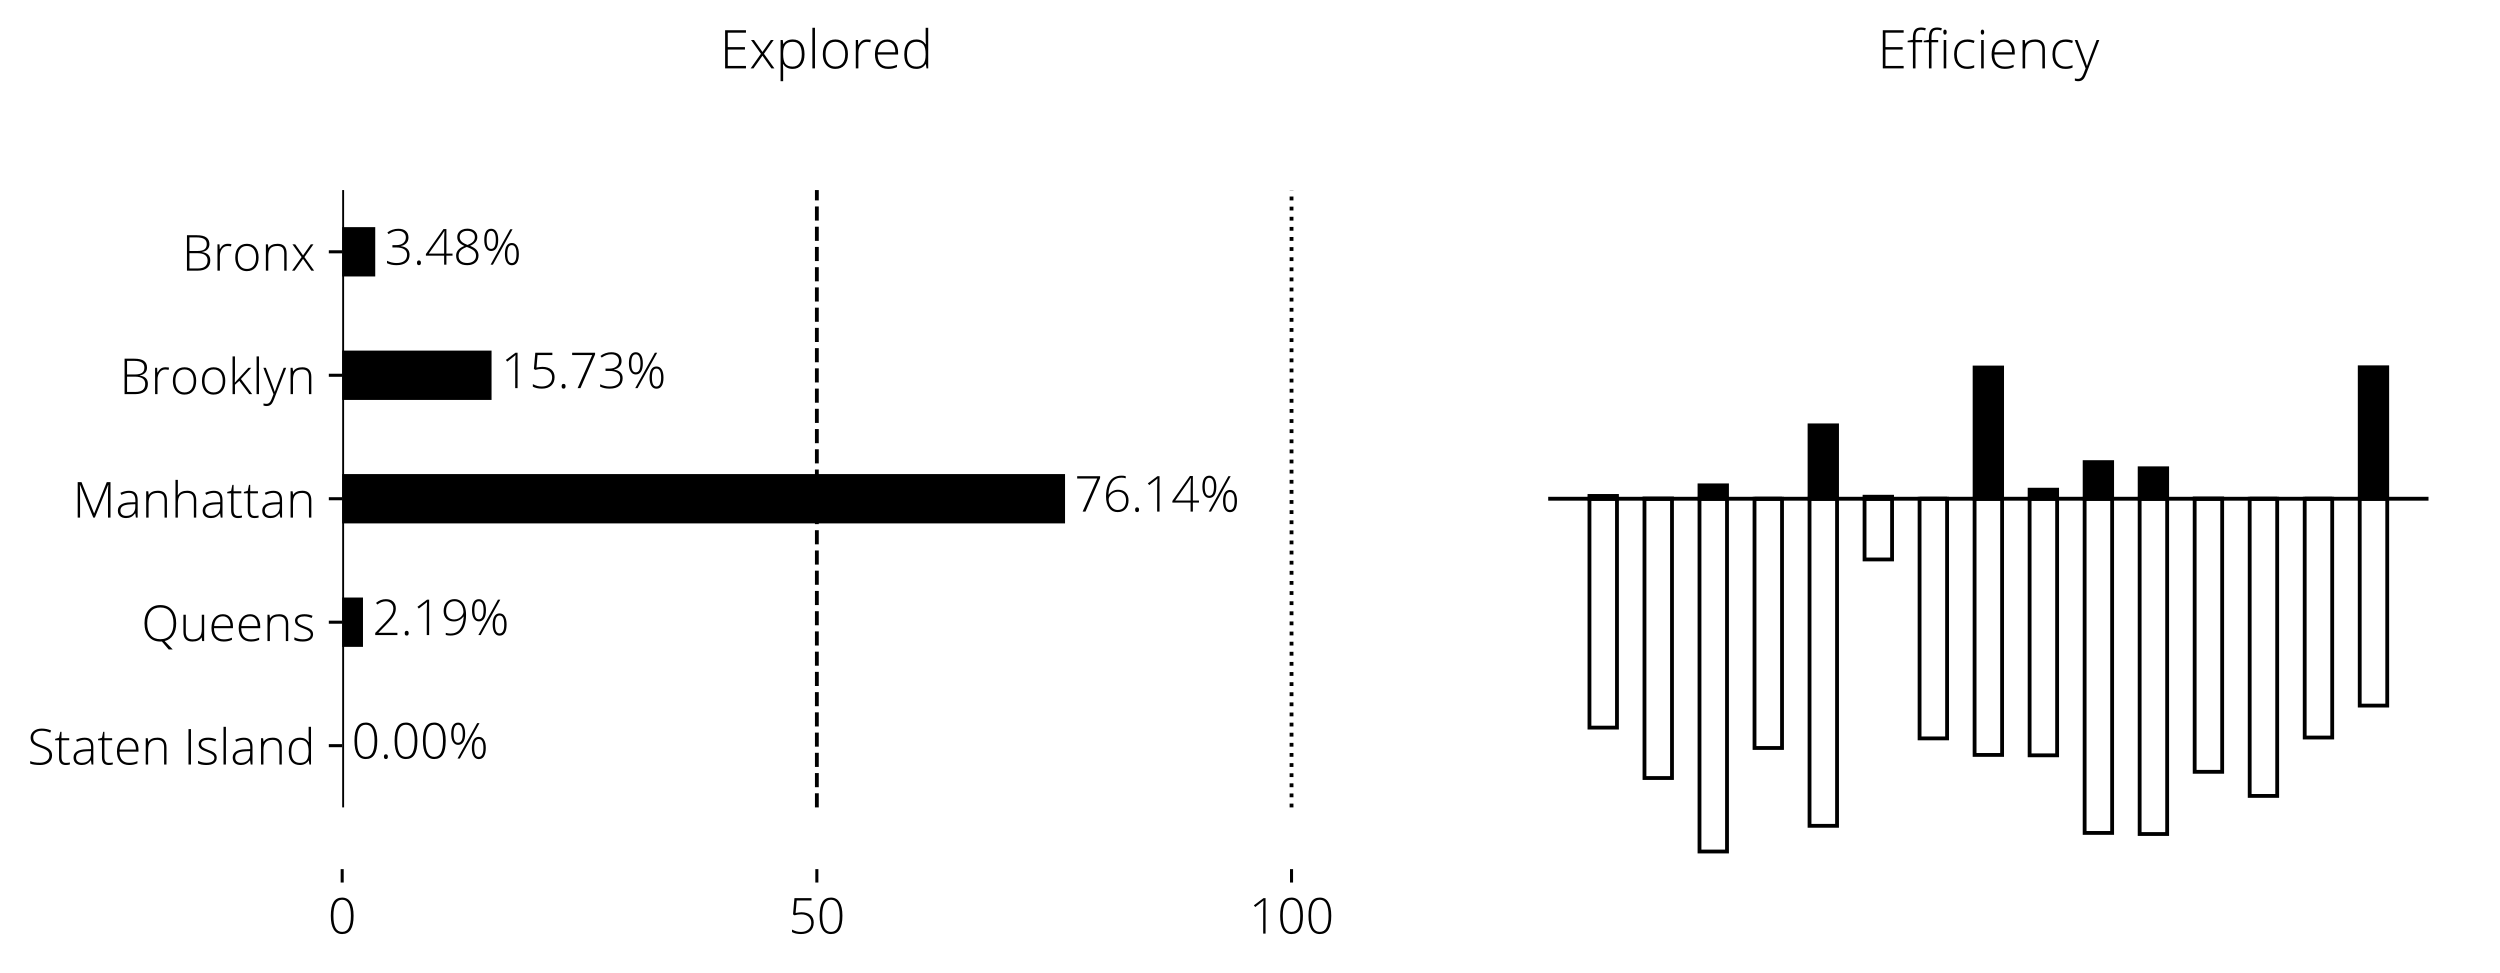
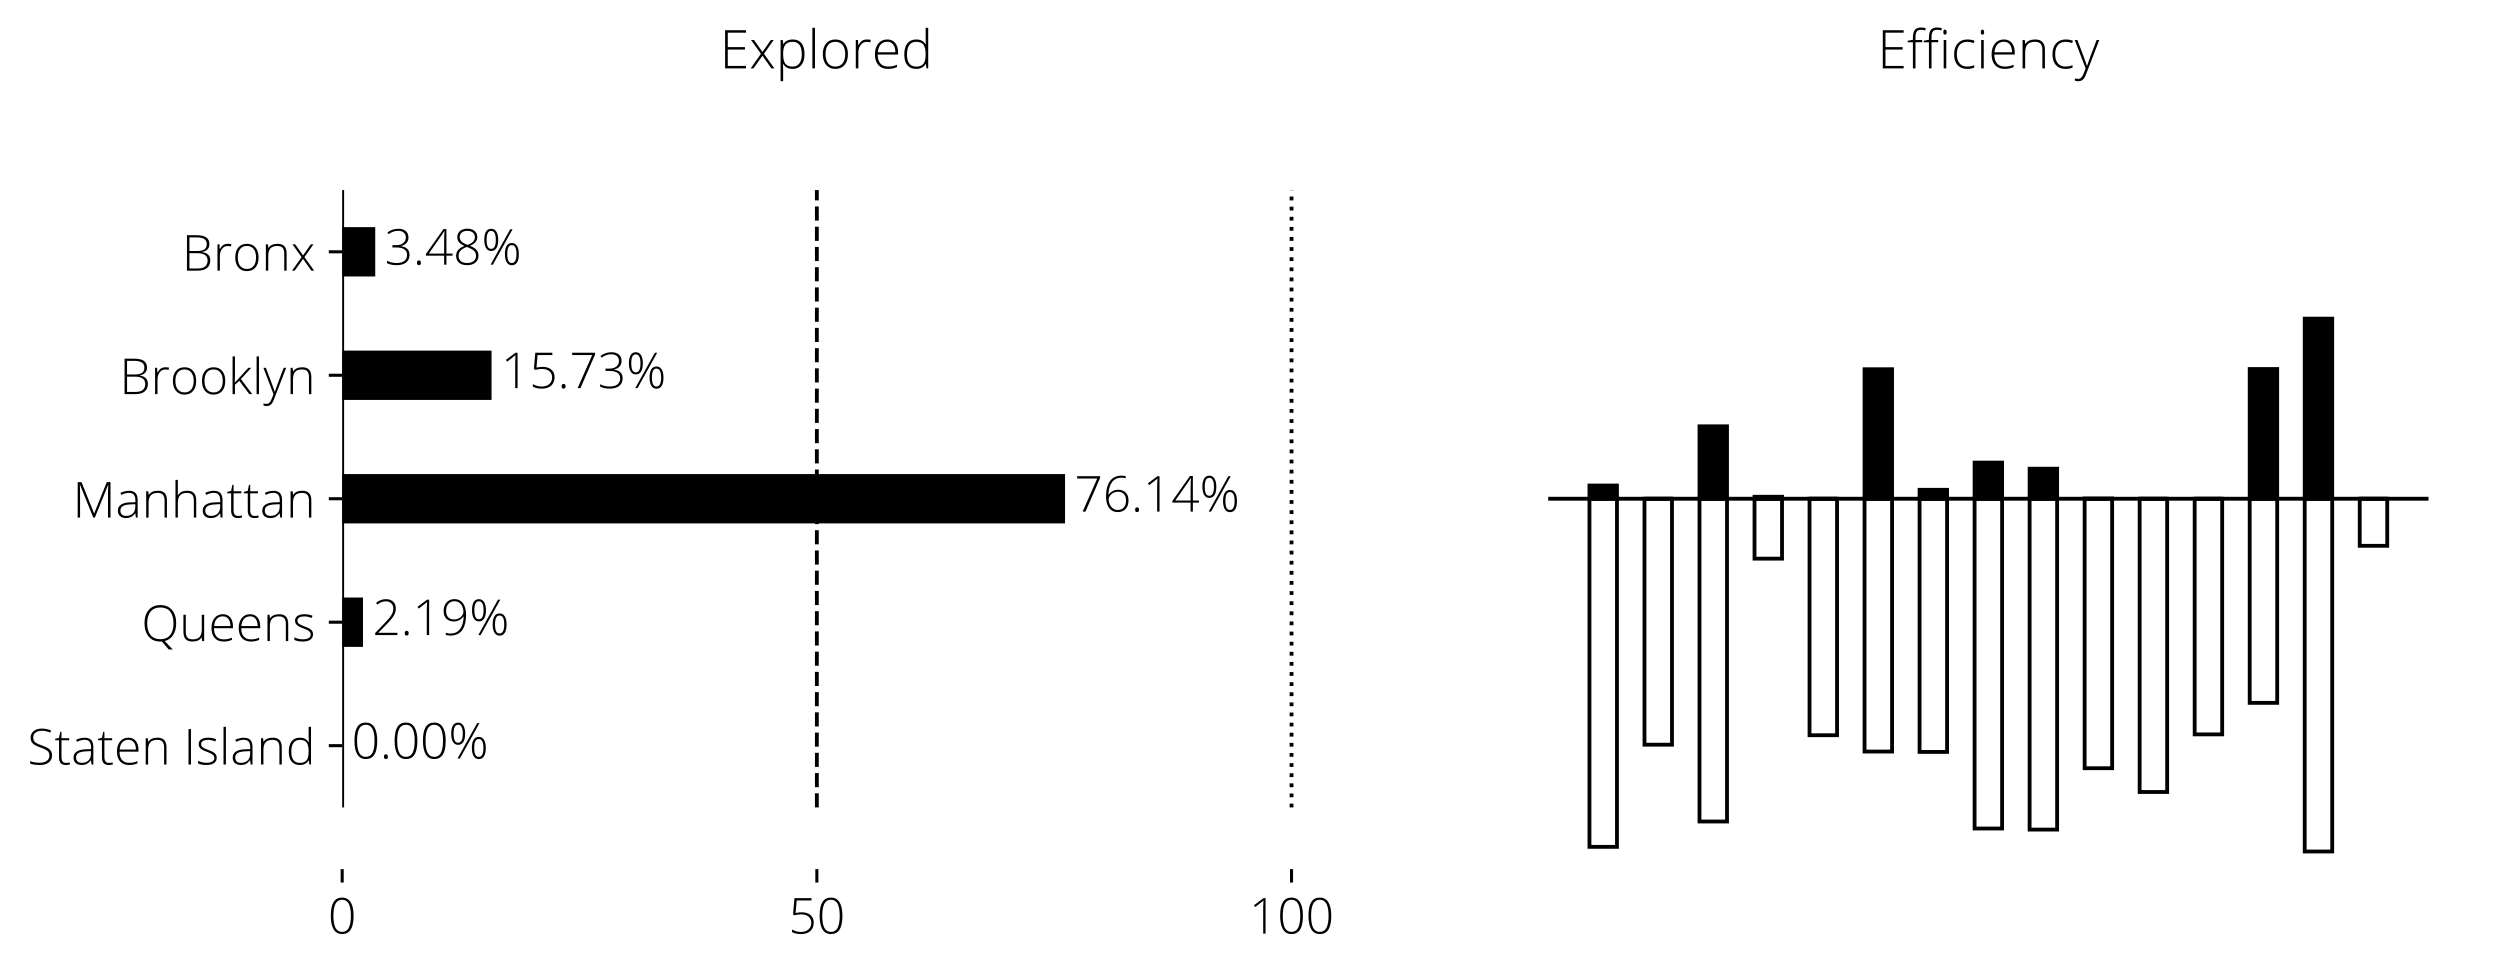
<svg xmlns="http://www.w3.org/2000/svg" xmlns:xlink="http://www.w3.org/1999/xlink" width="654.828pt" height="254.856pt" viewBox="0 0 654.828 254.856" version="1.1">
  <defs>
    <style type="text/css">*{stroke-linejoin: round; stroke-linecap: butt}</style>
  </defs>
  <g id="figure_1">
    <g id="patch_1">
      <path d="M 0 254.856  L 654.828 254.856  L 654.828 0  L 0 0  z " style="fill: #ffffff" />
    </g>
    <g id="axes_1">
      <g id="patch_2">
        <path d="M 89.628 227.654  L 343.265 227.654  L 343.265 33.614  L 89.628 33.614  L 89.628 227.654  z " style="fill: none" />
      </g>
      <g id="patch_3">
-         <path d="M 89.628 201.782  L 89.628 201.782  L 89.628 188.846  L 89.628 188.846  z " clip-path="url(#pfc3aa42f41)" />
+         <path d="M 89.628 201.782  L 89.628 201.782  L 89.628 188.846  L 89.628 188.846  z " clip-path="url(#p49ae015b55)" />
      </g>
      <g id="patch_4">
-         <path d="M 89.628 169.442  L 95.077 169.442  L 95.077 156.506  L 89.628 156.506  z " clip-path="url(#pfc3aa42f41)" />
+         <path d="M 89.628 169.442  L 95.077 169.442  L 95.077 156.506  L 89.628 156.506  z " clip-path="url(#p49ae015b55)" />
      </g>
      <g id="patch_5">
-         <path d="M 89.628 137.102  L 278.967 137.102  L 278.967 124.166  L 89.628 124.166  z " clip-path="url(#pfc3aa42f41)" />
+         <path d="M 89.628 137.102  L 278.967 137.102  L 278.967 124.166  L 89.628 124.166  z " clip-path="url(#p49ae015b55)" />
      </g>
      <g id="patch_6">
-         <path d="M 89.628 104.762  L 128.753 104.762  L 128.753 91.826  L 89.628 91.826  z " clip-path="url(#pfc3aa42f41)" />
+         <path d="M 89.628 104.762  L 128.753 104.762  L 128.753 91.826  L 89.628 91.826  z " clip-path="url(#p49ae015b55)" />
      </g>
      <g id="patch_7">
-         <path d="M 89.628 72.422  L 98.287 72.422  L 98.287 59.486  L 89.628 59.486  z " clip-path="url(#pfc3aa42f41)" />
+         <path d="M 89.628 72.422  L 98.287 72.422  L 98.287 59.486  L 89.628 59.486  z " clip-path="url(#p49ae015b55)" />
      </g>
      <g id="matplotlib.axis_1">
        <g id="xtick_1">
          <g id="line2d_1">
            <defs>
-               <path id="mcc5e836ac4" d="M 0 0  L 0 3.5  " style="stroke: #000000; stroke-width: 0.8" />
+               <path id="md2a36804ef" d="M 0 0  L 0 3.5  " style="stroke: #000000; stroke-width: 0.8" />
            </defs>
            <g>
-               <use xlink:href="#mcc5e836ac4" x="89.628" y="227.654" style="stroke: #000000; stroke-width: 0.8" />
+               <use xlink:href="#md2a36804ef" x="89.628" y="227.654" style="stroke: #000000; stroke-width: 0.8" />
            </g>
          </g>
          <g id="text_1">
            <g transform="translate(85.91836 244.5322)scale(0.13 -0.13)">
              <defs>
                <path id="OpenSans-Light-30" d="M 3297 2297  Q 3297 1094 2930 515  Q 2563 -63 1819 -63  Q 1103 -63 731 532  Q 359 1128 359 2297  Q 359 3491 720 4066  Q 1081 4641 1819 4641  Q 2541 4641 2919 4045  Q 3297 3450 3297 2297  z M 697 2297  Q 697 1234 975 726  Q 1253 219 1819 219  Q 2409 219 2679 744  Q 2950 1269 2950 2297  Q 2950 3309 2679 3834  Q 2409 4359 1819 4359  Q 1228 4359 962 3834  Q 697 3309 697 2297  z " transform="scale(0.015625)" />
              </defs>
              <use xlink:href="#OpenSans-Light-30" />
            </g>
          </g>
        </g>
        <g id="xtick_2">
          <g id="line2d_2">
            <g>
-               <use xlink:href="#mcc5e836ac4" x="213.96" y="227.654" style="stroke: #000000; stroke-width: 0.8" />
+               <use xlink:href="#md2a36804ef" x="213.96" y="227.654" style="stroke: #000000; stroke-width: 0.8" />
            </g>
          </g>
          <g id="text_2">
            <g transform="translate(206.5398 244.5322)scale(0.13 -0.13)">
              <defs>
                <path id="OpenSans-Light-35" d="M 1678 2747  Q 2409 2747 2829 2394  Q 3250 2041 3250 1422  Q 3250 719 2812 328  Q 2375 -63 1606 -63  Q 1266 -63 959 4  Q 653 72 447 197  L 447 519  Q 784 347 1046 280  Q 1309 213 1606 213  Q 2206 213 2568 530  Q 2931 847 2931 1388  Q 2931 1897 2578 2187  Q 2225 2478 1619 2478  Q 1213 2478 769 2356  L 581 2478  L 763 4569  L 2963 4569  L 2963 4269  L 1056 4269  L 916 2656  Q 1403 2747 1678 2747  z " transform="scale(0.015625)" />
              </defs>
              <use xlink:href="#OpenSans-Light-35" />
              <use xlink:href="#OpenSans-Light-30" x="57.08" />
            </g>
          </g>
        </g>
        <g id="xtick_3">
          <g id="line2d_3">
            <g>
-               <use xlink:href="#mcc5e836ac4" x="338.292" y="227.654" style="stroke: #000000; stroke-width: 0.8" />
+               <use xlink:href="#md2a36804ef" x="338.292" y="227.654" style="stroke: #000000; stroke-width: 0.8" />
            </g>
          </g>
          <g id="text_3">
            <g transform="translate(327.1613 244.5322)scale(0.13 -0.13)">
              <defs>
                <path id="OpenSans-Light-31" d="M 2131 0  L 1825 0  L 1825 3328  Q 1825 3781 1863 4269  Q 1816 4222 1766 4178  Q 1716 4134 800 3419  L 622 3641  L 1863 4569  L 2131 4569  L 2131 0  z " transform="scale(0.015625)" />
              </defs>
              <use xlink:href="#OpenSans-Light-31" />
              <use xlink:href="#OpenSans-Light-30" x="57.08" />
              <use xlink:href="#OpenSans-Light-30" x="114.16" />
            </g>
          </g>
        </g>
      </g>
      <g id="matplotlib.axis_2">
        <g id="ytick_1">
          <g id="line2d_4">
            <defs>
-               <path id="m0cccba0346" d="M 0 0  L -3.5 0  " style="stroke: #000000; stroke-width: 0.8" />
+               <path id="m7db121bca4" d="M 0 0  L -3.5 0  " style="stroke: #000000; stroke-width: 0.8" />
            </defs>
            <g>
-               <use xlink:href="#m0cccba0346" x="89.628" y="195.314" style="stroke: #000000; stroke-width: 0.8" />
+               <use xlink:href="#m7db121bca4" x="89.628" y="195.314" style="stroke: #000000; stroke-width: 0.8" />
            </g>
          </g>
          <g id="text_4">
            <g transform="translate(7.2 200.2532)scale(0.13 -0.13)">
              <defs>
                <path id="OpenSans-Light-53" d="M 3169 1178  Q 3169 606 2748 271  Q 2328 -63 1631 -63  Q 794 -63 347 122  L 347 441  Q 841 231 1606 231  Q 2169 231 2498 489  Q 2828 747 2828 1166  Q 2828 1425 2718 1595  Q 2609 1766 2362 1906  Q 2116 2047 1638 2209  Q 938 2450 670 2729  Q 403 3009 403 3475  Q 403 3988 804 4311  Q 1206 4634 1838 4634  Q 2481 4634 3047 4391  L 2931 4116  Q 2363 4353 1844 4353  Q 1338 4353 1038 4118  Q 738 3884 738 3481  Q 738 3228 830 3065  Q 922 2903 1131 2773  Q 1341 2644 1850 2463  Q 2384 2278 2653 2104  Q 2922 1931 3045 1711  Q 3169 1491 3169 1178  z " transform="scale(0.015625)" />
                <path id="OpenSans-Light-74" d="M 1466 213  Q 1759 213 1978 263  L 1978 13  Q 1753 -63 1459 -63  Q 1009 -63 795 178  Q 581 419 581 934  L 581 3128  L 78 3128  L 78 3309  L 581 3450  L 738 4219  L 897 4219  L 897 3397  L 1894 3397  L 1894 3128  L 897 3128  L 897 978  Q 897 588 1034 400  Q 1172 213 1466 213  z " transform="scale(0.015625)" />
                <path id="OpenSans-Light-61" d="M 2631 0  L 2553 538  L 2528 538  Q 2272 209 2001 73  Q 1731 -63 1363 -63  Q 863 -63 584 193  Q 306 450 306 903  Q 306 1400 720 1675  Q 1134 1950 1919 1966  L 2566 1984  L 2566 2209  Q 2566 2694 2369 2941  Q 2172 3188 1734 3188  Q 1263 3188 756 2925  L 641 3194  Q 1200 3456 1747 3456  Q 2306 3456 2582 3165  Q 2859 2875 2859 2259  L 2859 0  L 2631 0  z M 1381 219  Q 1925 219 2239 530  Q 2553 841 2553 1394  L 2553 1728  L 1959 1703  Q 1244 1669 939 1480  Q 634 1291 634 891  Q 634 572 829 395  Q 1025 219 1381 219  z " transform="scale(0.015625)" />
                <path id="OpenSans-Light-65" d="M 1941 -63  Q 1200 -63 786 393  Q 372 850 372 1672  Q 372 2484 772 2973  Q 1172 3463 1850 3463  Q 2450 3463 2797 3044  Q 3144 2625 3144 1906  L 3144 1656  L 697 1656  Q 703 956 1023 587  Q 1344 219 1941 219  Q 2231 219 2451 259  Q 2672 300 3009 434  L 3009 153  Q 2722 28 2478 -17  Q 2234 -63 1941 -63  z M 1850 3188  Q 1359 3188 1062 2864  Q 766 2541 716 1931  L 2816 1931  Q 2816 2522 2559 2855  Q 2303 3188 1850 3188  z " transform="scale(0.015625)" />
                <path id="OpenSans-Light-6e" d="M 2938 0  L 2938 2203  Q 2938 2716 2722 2948  Q 2506 3181 2053 3181  Q 1444 3181 1161 2873  Q 878 2566 878 1875  L 878 0  L 569 0  L 569 3397  L 831 3397  L 891 2931  L 909 2931  Q 1241 3463 2088 3463  Q 3244 3463 3244 2222  L 3244 0  L 2938 0  z " transform="scale(0.015625)" />
                <path id="OpenSans-Light-20" transform="scale(0.015625)" />
                <path id="OpenSans-Light-49" d="M 647 0  L 647 4569  L 966 4569  L 966 0  L 647 0  z " transform="scale(0.015625)" />
                <path id="OpenSans-Light-73" d="M 2675 884  Q 2675 428 2328 182  Q 1981 -63 1344 -63  Q 663 -63 263 147  L 263 481  Q 775 225 1344 225  Q 1847 225 2108 392  Q 2369 559 2369 838  Q 2369 1094 2161 1269  Q 1953 1444 1478 1613  Q 969 1797 762 1930  Q 556 2063 451 2230  Q 347 2397 347 2638  Q 347 3019 667 3241  Q 988 3463 1563 3463  Q 2113 3463 2606 3256  L 2491 2975  Q 1991 3181 1563 3181  Q 1147 3181 903 3043  Q 659 2906 659 2663  Q 659 2397 848 2237  Q 1038 2078 1588 1881  Q 2047 1716 2256 1583  Q 2466 1450 2570 1281  Q 2675 1113 2675 884  z " transform="scale(0.015625)" />
                <path id="OpenSans-Light-6c" d="M 878 0  L 569 0  L 569 4863  L 878 4863  L 878 0  z " transform="scale(0.015625)" />
                <path id="OpenSans-Light-64" d="M 1813 3463  Q 2181 3463 2450 3328  Q 2719 3194 2931 2869  L 2950 2869  Q 2931 3263 2931 3641  L 2931 4863  L 3238 4863  L 3238 0  L 3034 0  L 2956 519  L 2931 519  Q 2544 -63 1819 -63  Q 1116 -63 744 375  Q 372 813 372 1650  Q 372 2531 740 2997  Q 1109 3463 1813 3463  z M 1813 3181  Q 1256 3181 976 2790  Q 697 2400 697 1656  Q 697 213 1819 213  Q 2394 213 2662 547  Q 2931 881 2931 1650  L 2931 1703  Q 2931 2491 2667 2836  Q 2403 3181 1813 3181  z " transform="scale(0.015625)" />
              </defs>
              <use xlink:href="#OpenSans-Light-53" />
              <use xlink:href="#OpenSans-Light-74" x="54.492" />
              <use xlink:href="#OpenSans-Light-61" x="87.988" />
              <use xlink:href="#OpenSans-Light-74" x="140.967" />
              <use xlink:href="#OpenSans-Light-65" x="174.463" />
              <use xlink:href="#OpenSans-Light-6e" x="229.346" />
              <use xlink:href="#OpenSans-Light-20" x="288.33" />
              <use xlink:href="#OpenSans-Light-49" x="314.307" />
              <use xlink:href="#OpenSans-Light-73" x="339.502" />
              <use xlink:href="#OpenSans-Light-6c" x="386.084" />
              <use xlink:href="#OpenSans-Light-61" x="408.691" />
              <use xlink:href="#OpenSans-Light-6e" x="461.67" />
              <use xlink:href="#OpenSans-Light-64" x="520.654" />
            </g>
          </g>
        </g>
        <g id="ytick_2">
          <g id="line2d_5">
            <g>
-               <use xlink:href="#m0cccba0346" x="89.628" y="162.974" style="stroke: #000000; stroke-width: 0.8" />
+               <use xlink:href="#m7db121bca4" x="89.628" y="162.974" style="stroke: #000000; stroke-width: 0.8" />
            </g>
          </g>
          <g id="text_5">
            <g transform="translate(37.03094 167.9132)scale(0.13 -0.13)">
              <defs>
                <path id="OpenSans-Light-51" d="M 4488 2291  Q 4488 1372 4094 770  Q 3700 169 3003 0  L 4044 -1088  L 3525 -1088  L 2644 -56  L 2541 -63  L 2444 -63  Q 1491 -63 947 570  Q 403 1203 403 2297  Q 403 3388 951 4014  Q 1500 4641 2450 4641  Q 3406 4641 3947 4011  Q 4488 3381 4488 2291  z M 750 2291  Q 750 1309 1187 773  Q 1625 238 2444 238  Q 3269 238 3705 769  Q 4141 1300 4141 2291  Q 4141 3278 3705 3804  Q 3269 4331 2450 4331  Q 1634 4331 1192 3800  Q 750 3269 750 2291  z " transform="scale(0.015625)" />
                <path id="OpenSans-Light-75" d="M 838 3397  L 838 1197  Q 838 684 1053 451  Q 1269 219 1722 219  Q 2328 219 2614 525  Q 2900 831 2900 1522  L 2900 3397  L 3206 3397  L 3206 0  L 2944 0  L 2888 469  L 2869 469  Q 2538 -63 1691 -63  Q 531 -63 531 1178  L 531 3397  L 838 3397  z " transform="scale(0.015625)" />
              </defs>
              <use xlink:href="#OpenSans-Light-51" />
              <use xlink:href="#OpenSans-Light-75" x="76.416" />
              <use xlink:href="#OpenSans-Light-65" x="135.4" />
              <use xlink:href="#OpenSans-Light-65" x="190.283" />
              <use xlink:href="#OpenSans-Light-6e" x="245.166" />
              <use xlink:href="#OpenSans-Light-73" x="304.15" />
            </g>
          </g>
        </g>
        <g id="ytick_3">
          <g id="line2d_6">
            <g>
-               <use xlink:href="#m0cccba0346" x="89.628" y="130.634" style="stroke: #000000; stroke-width: 0.8" />
+               <use xlink:href="#m7db121bca4" x="89.628" y="130.634" style="stroke: #000000; stroke-width: 0.8" />
            </g>
          </g>
          <g id="text_6">
            <g transform="translate(19.03406 135.5732)scale(0.13 -0.13)">
              <defs>
                <path id="OpenSans-Light-4d" d="M 2656 0  L 953 4219  L 928 4219  Q 953 3831 953 3425  L 953 0  L 647 0  L 647 4569  L 1141 4569  L 2759 550  L 2778 550  L 4397 4569  L 4878 4569  L 4878 0  L 4556 0  L 4556 3463  Q 4556 3825 4594 4213  L 4569 4213  L 2859 0  L 2656 0  z " transform="scale(0.015625)" />
                <path id="OpenSans-Light-68" d="M 2938 0  L 2938 2203  Q 2938 2716 2722 2948  Q 2506 3181 2053 3181  Q 1444 3181 1161 2873  Q 878 2566 878 1875  L 878 0  L 569 0  L 569 4863  L 878 4863  L 878 3316  L 863 2881  L 884 2881  Q 1075 3188 1365 3325  Q 1656 3463 2088 3463  Q 3244 3463 3244 2222  L 3244 0  L 2938 0  z " transform="scale(0.015625)" />
              </defs>
              <use xlink:href="#OpenSans-Light-4d" />
              <use xlink:href="#OpenSans-Light-61" x="86.279" />
              <use xlink:href="#OpenSans-Light-6e" x="139.258" />
              <use xlink:href="#OpenSans-Light-68" x="198.242" />
              <use xlink:href="#OpenSans-Light-61" x="257.227" />
              <use xlink:href="#OpenSans-Light-74" x="310.205" />
              <use xlink:href="#OpenSans-Light-74" x="343.701" />
              <use xlink:href="#OpenSans-Light-61" x="377.197" />
              <use xlink:href="#OpenSans-Light-6e" x="430.176" />
            </g>
          </g>
        </g>
        <g id="ytick_4">
          <g id="line2d_7">
            <g>
-               <use xlink:href="#m0cccba0346" x="89.628" y="98.294" style="stroke: #000000; stroke-width: 0.8" />
+               <use xlink:href="#m7db121bca4" x="89.628" y="98.294" style="stroke: #000000; stroke-width: 0.8" />
            </g>
          </g>
          <g id="text_7">
            <g transform="translate(31.31703 103.2332)scale(0.13 -0.13)">
              <defs>
                <path id="OpenSans-Light-42" d="M 647 4569  L 1900 4569  Q 2747 4569 3144 4281  Q 3541 3994 3541 3413  Q 3541 3016 3298 2752  Q 3056 2488 2591 2413  L 2591 2394  Q 3138 2313 3395 2048  Q 3653 1784 3653 1313  Q 3653 681 3234 340  Q 2816 0 2047 0  L 647 0  L 647 4569  z M 966 2534  L 1972 2534  Q 2616 2534 2908 2748  Q 3200 2963 3200 3419  Q 3200 3875 2870 4081  Q 2541 4288 1888 4288  L 966 4288  L 966 2534  z M 966 2253  L 966 281  L 2041 281  Q 3309 281 3309 1313  Q 3309 2253 1972 2253  L 966 2253  z " transform="scale(0.015625)" />
                <path id="OpenSans-Light-72" d="M 1906 3463  Q 2122 3463 2369 3419  L 2309 3122  Q 2097 3175 1869 3175  Q 1434 3175 1156 2806  Q 878 2438 878 1875  L 878 0  L 569 0  L 569 3397  L 831 3397  L 863 2784  L 884 2784  Q 1094 3159 1331 3311  Q 1569 3463 1906 3463  z " transform="scale(0.015625)" />
                <path id="OpenSans-Light-6f" d="M 3378 1703  Q 3378 872 2975 404  Q 2572 -63 1863 -63  Q 1416 -63 1075 153  Q 734 369 553 772  Q 372 1175 372 1703  Q 372 2534 775 2998  Q 1178 3463 1881 3463  Q 2581 3463 2979 2992  Q 3378 2522 3378 1703  z M 697 1703  Q 697 1003 1005 611  Q 1313 219 1875 219  Q 2438 219 2745 611  Q 3053 1003 3053 1703  Q 3053 2406 2742 2793  Q 2431 3181 1869 3181  Q 1306 3181 1001 2795  Q 697 2409 697 1703  z " transform="scale(0.015625)" />
                <path id="OpenSans-Light-6b" d="M 872 1491  L 2606 3397  L 2981 3397  L 1644 1947  L 3097 0  L 2725 0  L 1434 1716  L 878 1209  L 878 0  L 569 0  L 569 4863  L 878 4863  L 878 2425  L 856 1491  L 872 1491  z " transform="scale(0.015625)" />
                <path id="OpenSans-Light-79" d="M 0 3397  L 319 3397  L 1038 1491  Q 1366 613 1453 306  L 1472 306  Q 1603 709 1900 1509  L 2619 3397  L 2938 3397  L 1416 -550  Q 1231 -1031 1106 -1200  Q 981 -1369 814 -1453  Q 647 -1538 409 -1538  Q 231 -1538 13 -1472  L 13 -1203  Q 194 -1253 403 -1253  Q 563 -1253 684 -1178  Q 806 -1103 904 -945  Q 1003 -788 1133 -445  Q 1263 -103 1300 0  L 0 3397  z " transform="scale(0.015625)" />
              </defs>
              <use xlink:href="#OpenSans-Light-42" />
              <use xlink:href="#OpenSans-Light-72" x="62.695" />
              <use xlink:href="#OpenSans-Light-6f" x="101.611" />
              <use xlink:href="#OpenSans-Light-6f" x="160.205" />
              <use xlink:href="#OpenSans-Light-6b" x="218.799" />
              <use xlink:href="#OpenSans-Light-6c" x="267.188" />
              <use xlink:href="#OpenSans-Light-79" x="289.795" />
              <use xlink:href="#OpenSans-Light-6e" x="335.693" />
            </g>
          </g>
        </g>
        <g id="ytick_5">
          <g id="line2d_8">
            <g>
-               <use xlink:href="#m0cccba0346" x="89.628" y="65.954" style="stroke: #000000; stroke-width: 0.8" />
+               <use xlink:href="#m7db121bca4" x="89.628" y="65.954" style="stroke: #000000; stroke-width: 0.8" />
            </g>
          </g>
          <g id="text_8">
            <g transform="translate(47.65641 70.89317)scale(0.13 -0.13)">
              <defs>
                <path id="OpenSans-Light-78" d="M 1403 1747  L 219 3397  L 575 3397  L 1588 1966  L 2591 3397  L 2931 3397  L 1766 1747  L 3016 0  L 2656 0  L 1588 1516  L 513 0  L 172 0  L 1403 1747  z " transform="scale(0.015625)" />
              </defs>
              <use xlink:href="#OpenSans-Light-42" />
              <use xlink:href="#OpenSans-Light-72" x="62.695" />
              <use xlink:href="#OpenSans-Light-6f" x="101.611" />
              <use xlink:href="#OpenSans-Light-6e" x="160.205" />
              <use xlink:href="#OpenSans-Light-78" x="219.189" />
            </g>
          </g>
        </g>
      </g>
      <g id="LineCollection_1">
-         <path d="M 89.628 211.484  L 89.628 49.784  " clip-path="url(#pfc3aa42f41)" style="fill: none; stroke: #000000" />
+         <path d="M 89.628 211.484  L 89.628 49.784  " clip-path="url(#p49ae015b55)" style="fill: none; stroke: #000000" />
      </g>
      <g id="LineCollection_2">
-         <path d="M 213.96 211.484  L 213.96 49.784  " clip-path="url(#pfc3aa42f41)" style="fill: none; stroke-dasharray: 3.7,1.6; stroke-dashoffset: 0; stroke: #000000" />
+         <path d="M 213.96 211.484  L 213.96 49.784  " clip-path="url(#p49ae015b55)" style="fill: none; stroke-dasharray: 3.7,1.6; stroke-dashoffset: 0; stroke: #000000" />
      </g>
      <g id="LineCollection_3">
-         <path d="M 338.292 211.484  L 338.292 49.784  " clip-path="url(#pfc3aa42f41)" style="fill: none; stroke-dasharray: 1,1.65; stroke-dashoffset: 0; stroke: #000000" />
+         <path d="M 338.292 211.484  L 338.292 49.784  " clip-path="url(#p49ae015b55)" style="fill: none; stroke-dasharray: 1,1.65; stroke-dashoffset: 0; stroke: #000000" />
      </g>
      <g id="text_9">
        <g transform="translate(92.11507 198.6911)scale(0.13 -0.13)">
          <defs>
            <path id="OpenSans-Light-2e" d="M 506 244  Q 506 550 756 550  Q 1013 550 1013 244  Q 1013 -63 756 -63  Q 506 -63 506 244  z " transform="scale(0.015625)" />
            <path id="OpenSans-Light-25" d="M 659 3206  Q 659 2625 800 2333  Q 941 2041 1241 2041  Q 1844 2041 1844 3206  Q 1844 3781 1689 4070  Q 1534 4359 1241 4359  Q 941 4359 800 4070  Q 659 3781 659 3206  z M 2150 3206  Q 2150 2500 1915 2133  Q 1681 1766 1241 1766  Q 825 1766 589 2142  Q 353 2519 353 3206  Q 353 3903 578 4268  Q 803 4634 1241 4634  Q 1675 4634 1912 4257  Q 2150 3881 2150 3206  z M 3322 1369  Q 3322 791 3462 502  Q 3603 213 3903 213  Q 4506 213 4506 1369  Q 4506 2522 3903 2522  Q 3603 2522 3462 2236  Q 3322 1950 3322 1369  z M 4813 1369  Q 4813 663 4581 295  Q 4350 -72 3909 -72  Q 3484 -72 3250 308  Q 3016 688 3016 1369  Q 3016 2072 3245 2434  Q 3475 2797 3909 2797  Q 4338 2797 4575 2422  Q 4813 2047 4813 1369  z M 4000 4569  L 1466 0  L 1166 0  L 3700 4569  L 4000 4569  z " transform="scale(0.015625)" />
          </defs>
          <use xlink:href="#OpenSans-Light-30" />
          <use xlink:href="#OpenSans-Light-2e" x="57.08" />
          <use xlink:href="#OpenSans-Light-30" x="80.859" />
          <use xlink:href="#OpenSans-Light-30" x="137.939" />
          <use xlink:href="#OpenSans-Light-25" x="195.02" />
        </g>
      </g>
      <g id="text_10">
        <g transform="translate(97.5641 166.3511)scale(0.13 -0.13)">
          <defs>
            <path id="OpenSans-Light-32" d="M 3213 0  L 353 0  L 353 275  L 1569 1544  Q 2081 2075 2287 2356  Q 2494 2638 2591 2894  Q 2688 3150 2688 3431  Q 2688 3841 2419 4097  Q 2150 4353 1722 4353  Q 1150 4353 628 3938  L 459 4153  Q 1031 4634 1728 4634  Q 2325 4634 2667 4315  Q 3009 3997 3009 3438  Q 3009 2984 2779 2561  Q 2550 2138 1941 1516  L 769 313  L 769 300  L 3213 300  L 3213 0  z " transform="scale(0.015625)" />
            <path id="OpenSans-Light-39" d="M 3238 2631  Q 3238 1731 3002 1125  Q 2766 519 2314 228  Q 1863 -63 1222 -63  Q 897 -63 622 19  L 622 288  Q 756 244 945 220  Q 1134 197 1234 197  Q 2006 197 2443 755  Q 2881 1313 2931 2381  L 2894 2381  Q 2666 2081 2350 1920  Q 2034 1759 1691 1759  Q 1056 1759 701 2109  Q 347 2459 347 3103  Q 347 3791 736 4216  Q 1125 4641 1747 4641  Q 2197 4641 2534 4405  Q 2872 4169 3055 3712  Q 3238 3256 3238 2631  z M 1747 4366  Q 1253 4366 959 4033  Q 666 3700 666 3122  Q 666 2578 937 2297  Q 1209 2016 1716 2016  Q 2031 2016 2304 2156  Q 2578 2297 2739 2530  Q 2900 2763 2900 3003  Q 2900 3369 2754 3687  Q 2609 4006 2348 4186  Q 2088 4366 1747 4366  z " transform="scale(0.015625)" />
          </defs>
          <use xlink:href="#OpenSans-Light-32" />
          <use xlink:href="#OpenSans-Light-2e" x="57.08" />
          <use xlink:href="#OpenSans-Light-31" x="80.859" />
          <use xlink:href="#OpenSans-Light-39" x="137.939" />
          <use xlink:href="#OpenSans-Light-25" x="195.02" />
        </g>
      </g>
      <g id="text_11">
        <g transform="translate(281.4537 134.0111)scale(0.13 -0.13)">
          <defs>
            <path id="OpenSans-Light-37" d="M 1044 0  L 2925 4269  L 341 4269  L 341 4569  L 3297 4569  L 3297 4341  L 1409 0  L 1044 0  z " transform="scale(0.015625)" />
            <path id="OpenSans-Light-36" d="M 409 1947  Q 409 2838 651 3445  Q 894 4053 1339 4347  Q 1784 4641 2413 4641  Q 2706 4641 2950 4569  L 2950 4294  Q 2722 4378 2400 4378  Q 1628 4378 1198 3822  Q 769 3266 716 2203  L 756 2203  Q 994 2509 1300 2665  Q 1606 2822 1947 2822  Q 2588 2822 2948 2456  Q 3309 2091 3309 1447  Q 3309 747 2929 342  Q 2550 -63 1906 -63  Q 1213 -63 811 467  Q 409 997 409 1947  z M 1906 213  Q 2419 213 2703 534  Q 2988 856 2988 1453  Q 2988 1978 2706 2272  Q 2425 2566 1941 2566  Q 1622 2566 1348 2425  Q 1075 2284 912 2051  Q 750 1819 750 1575  Q 750 1228 904 908  Q 1059 588 1323 400  Q 1588 213 1906 213  z " transform="scale(0.015625)" />
            <path id="OpenSans-Light-34" d="M 3566 1166  L 2778 1166  L 2778 0  L 2484 0  L 2484 1166  L 134 1166  L 134 1375  L 2400 4594  L 2778 4594  L 2778 1434  L 3566 1434  L 3566 1166  z M 2484 1434  L 2484 2741  Q 2484 3684 2528 4325  L 2503 4325  Q 2441 4209 2119 3738  L 506 1434  L 2484 1434  z " transform="scale(0.015625)" />
          </defs>
          <use xlink:href="#OpenSans-Light-37" />
          <use xlink:href="#OpenSans-Light-36" x="57.08" />
          <use xlink:href="#OpenSans-Light-2e" x="114.16" />
          <use xlink:href="#OpenSans-Light-31" x="137.939" />
          <use xlink:href="#OpenSans-Light-34" x="195.02" />
          <use xlink:href="#OpenSans-Light-25" x="252.1" />
        </g>
      </g>
      <g id="text_12">
        <g transform="translate(131.2399 101.6711)scale(0.13 -0.13)">
          <defs>
            <path id="OpenSans-Light-33" d="M 3059 3494  Q 3059 3069 2792 2778  Q 2525 2488 2075 2406  L 2075 2388  Q 2625 2319 2912 2037  Q 3200 1756 3200 1281  Q 3200 641 2764 289  Q 2328 -63 1509 -63  Q 813 -63 294 197  L 294 506  Q 556 369 882 291  Q 1209 213 1497 213  Q 2188 213 2534 492  Q 2881 772 2881 1281  Q 2881 1734 2526 1978  Q 2172 2222 1484 2222  L 991 2222  L 991 2522  L 1491 2522  Q 2059 2522 2392 2792  Q 2725 3063 2725 3525  Q 2725 3906 2454 4136  Q 2184 4366 1747 4366  Q 1406 4366 1125 4270  Q 844 4175 494 3944  L 341 4153  Q 606 4375 981 4504  Q 1356 4634 1741 4634  Q 2372 4634 2715 4336  Q 3059 4038 3059 3494  z " transform="scale(0.015625)" />
          </defs>
          <use xlink:href="#OpenSans-Light-31" />
          <use xlink:href="#OpenSans-Light-35" x="57.08" />
          <use xlink:href="#OpenSans-Light-2e" x="114.16" />
          <use xlink:href="#OpenSans-Light-37" x="137.939" />
          <use xlink:href="#OpenSans-Light-33" x="195.02" />
          <use xlink:href="#OpenSans-Light-25" x="252.1" />
        </g>
      </g>
      <g id="text_13">
        <g transform="translate(100.7736 69.33114)scale(0.13 -0.13)">
          <defs>
            <path id="OpenSans-Light-38" d="M 1819 4647  Q 2400 4647 2754 4350  Q 3109 4053 3109 3547  Q 3109 3197 2889 2928  Q 2669 2659 2175 2431  Q 2775 2184 3019 1890  Q 3263 1597 3263 1178  Q 3263 613 2867 275  Q 2472 -63 1806 -63  Q 1116 -63 747 253  Q 378 569 378 1172  Q 378 1581 637 1890  Q 897 2200 1441 2419  Q 938 2656 731 2920  Q 525 3184 525 3553  Q 525 3881 690 4129  Q 856 4378 1154 4512  Q 1453 4647 1819 4647  z M 697 1125  Q 697 694 989 456  Q 1281 219 1806 219  Q 2319 219 2631 470  Q 2944 722 2944 1153  Q 2944 1541 2698 1783  Q 2453 2025 1753 2291  Q 1178 2069 937 1800  Q 697 1531 697 1125  z M 1813 4366  Q 1372 4366 1105 4148  Q 838 3931 838 3553  Q 838 3334 936 3167  Q 1034 3000 1220 2864  Q 1406 2728 1844 2547  Q 2353 2744 2575 2981  Q 2797 3219 2797 3553  Q 2797 3928 2533 4147  Q 2269 4366 1813 4366  z " transform="scale(0.015625)" />
          </defs>
          <use xlink:href="#OpenSans-Light-33" />
          <use xlink:href="#OpenSans-Light-2e" x="57.08" />
          <use xlink:href="#OpenSans-Light-34" x="80.859" />
          <use xlink:href="#OpenSans-Light-38" x="137.939" />
          <use xlink:href="#OpenSans-Light-25" x="195.02" />
        </g>
      </g>
      <g id="text_14">
        <g transform="translate(188.5144 17.91219)scale(0.14 -0.14)">
          <defs>
            <path id="OpenSans-Light-45" d="M 3144 0  L 647 0  L 647 4569  L 3144 4569  L 3144 4275  L 966 4275  L 966 2547  L 3022 2547  L 3022 2253  L 966 2253  L 966 294  L 3144 294  L 3144 0  z " transform="scale(0.015625)" />
            <path id="OpenSans-Light-70" d="M 2022 -63  Q 1238 -63 878 525  L 856 525  L 866 263  Q 878 31 878 -244  L 878 -1538  L 569 -1538  L 569 3397  L 831 3397  L 891 2913  L 909 2913  Q 1259 3463 2028 3463  Q 2716 3463 3077 3011  Q 3438 2559 3438 1697  Q 3438 859 3058 398  Q 2678 -63 2022 -63  z M 2016 213  Q 2538 213 2823 600  Q 3109 988 3109 1684  Q 3109 3181 2028 3181  Q 1434 3181 1156 2854  Q 878 2528 878 1791  L 878 1691  Q 878 894 1145 553  Q 1413 213 2016 213  z " transform="scale(0.015625)" />
          </defs>
          <use xlink:href="#OpenSans-Light-45" />
          <use xlink:href="#OpenSans-Light-78" x="55.176" />
          <use xlink:href="#OpenSans-Light-70" x="104.98" />
          <use xlink:href="#OpenSans-Light-6c" x="164.502" />
          <use xlink:href="#OpenSans-Light-6f" x="187.109" />
          <use xlink:href="#OpenSans-Light-72" x="245.703" />
          <use xlink:href="#OpenSans-Light-65" x="284.619" />
          <use xlink:href="#OpenSans-Light-64" x="339.502" />
        </g>
      </g>
    </g>
    <g id="axes_2">
      <g id="patch_8">
-         <path d="M 416.329 130.634  L 423.535 130.634  L 423.535 129.902  L 416.329 129.902  z " clip-path="url(#p117a4400c7)" style="stroke: #000000; stroke-linejoin: miter" />
+         <path d="M 416.329 130.634  L 423.535 130.634  L 423.535 127.175  L 416.329 127.175  z " clip-path="url(#pd7582f9aac)" style="stroke: #000000; stroke-linejoin: miter" />
      </g>
      <g id="patch_9">
-         <path d="M 430.741 130.634  L 437.946 130.634  L 437.946 130.6  L 430.741 130.6  z " clip-path="url(#p117a4400c7)" style="stroke: #000000; stroke-linejoin: miter" />
+         <path d="M 430.741 130.634  L 437.946 130.634  L 437.946 130.634  L 430.741 130.634  z " clip-path="url(#pd7582f9aac)" style="stroke: #000000; stroke-linejoin: miter" />
      </g>
      <g id="patch_10">
-         <path d="M 445.152 130.634  L 452.357 130.634  L 452.357 127.128  L 445.152 127.128  z " clip-path="url(#p117a4400c7)" style="stroke: #000000; stroke-linejoin: miter" />
+         <path d="M 445.152 130.634  L 452.357 130.634  L 452.357 111.667  L 445.152 111.667  z " clip-path="url(#pd7582f9aac)" style="stroke: #000000; stroke-linejoin: miter" />
      </g>
      <g id="patch_11">
-         <path d="M 459.563 130.634  L 466.768 130.634  L 466.768 130.634  L 459.563 130.634  z " clip-path="url(#p117a4400c7)" style="stroke: #000000; stroke-linejoin: miter" />
+         <path d="M 459.563 130.634  L 466.768 130.634  L 466.768 130.112  L 459.563 130.112  z " clip-path="url(#pd7582f9aac)" style="stroke: #000000; stroke-linejoin: miter" />
      </g>
      <g id="patch_12">
-         <path d="M 473.974 130.634  L 481.18 130.634  L 481.18 111.414  L 473.974 111.414  z " clip-path="url(#p117a4400c7)" style="stroke: #000000; stroke-linejoin: miter" />
+         <path d="M 473.974 130.634  L 481.18 130.634  L 481.18 130.634  L 473.974 130.634  z " clip-path="url(#pd7582f9aac)" style="stroke: #000000; stroke-linejoin: miter" />
      </g>
      <g id="patch_13">
-         <path d="M 488.385 130.634  L 495.591 130.634  L 495.591 130.105  L 488.385 130.105  z " clip-path="url(#p117a4400c7)" style="stroke: #000000; stroke-linejoin: miter" />
+         <path d="M 488.385 130.634  L 495.591 130.634  L 495.591 96.715  L 488.385 96.715  z " clip-path="url(#pd7582f9aac)" style="stroke: #000000; stroke-linejoin: miter" />
      </g>
      <g id="patch_14">
-         <path d="M 502.796 130.634  L 510.002 130.634  L 510.002 130.634  L 502.796 130.634  z " clip-path="url(#p117a4400c7)" style="stroke: #000000; stroke-linejoin: miter" />
+         <path d="M 502.796 130.634  L 510.002 130.634  L 510.002 128.295  L 502.796 128.295  z " clip-path="url(#pd7582f9aac)" style="stroke: #000000; stroke-linejoin: miter" />
      </g>
      <g id="patch_15">
-         <path d="M 517.207 130.634  L 524.413 130.634  L 524.413 96.262  L 517.207 96.262  z " clip-path="url(#p117a4400c7)" style="stroke: #000000; stroke-linejoin: miter" />
+         <path d="M 517.207 130.634  L 524.413 130.634  L 524.413 121.169  L 517.207 121.169  z " clip-path="url(#pd7582f9aac)" style="stroke: #000000; stroke-linejoin: miter" />
      </g>
      <g id="patch_16">
-         <path d="M 531.619 130.634  L 538.824 130.634  L 538.824 128.263  L 531.619 128.263  z " clip-path="url(#p117a4400c7)" style="stroke: #000000; stroke-linejoin: miter" />
+         <path d="M 531.619 130.634  L 538.824 130.634  L 538.824 122.763  L 531.619 122.763  z " clip-path="url(#pd7582f9aac)" style="stroke: #000000; stroke-linejoin: miter" />
      </g>
      <g id="patch_17">
-         <path d="M 546.03 130.634  L 553.235 130.634  L 553.235 121.042  L 546.03 121.042  z " clip-path="url(#p117a4400c7)" style="stroke: #000000; stroke-linejoin: miter" />
+         <path d="M 546.03 130.634  L 553.235 130.634  L 553.235 130.596  L 546.03 130.596  z " clip-path="url(#pd7582f9aac)" style="stroke: #000000; stroke-linejoin: miter" />
      </g>
      <g id="patch_18">
-         <path d="M 560.441 130.634  L 567.647 130.634  L 567.647 122.658  L 560.441 122.658  z " clip-path="url(#p117a4400c7)" style="stroke: #000000; stroke-linejoin: miter" />
+         <path d="M 560.441 130.634  L 567.647 130.634  L 567.647 130.634  L 560.441 130.634  z " clip-path="url(#pd7582f9aac)" style="stroke: #000000; stroke-linejoin: miter" />
      </g>
      <g id="patch_19">
-         <path d="M 574.852 130.634  L 582.058 130.634  L 582.058 130.595  L 574.852 130.595  z " clip-path="url(#p117a4400c7)" style="stroke: #000000; stroke-linejoin: miter" />
+         <path d="M 574.852 130.634  L 582.058 130.634  L 582.058 130.634  L 574.852 130.634  z " clip-path="url(#pd7582f9aac)" style="stroke: #000000; stroke-linejoin: miter" />
      </g>
      <g id="patch_20">
-         <path d="M 589.263 130.634  L 596.469 130.634  L 596.469 130.634  L 589.263 130.634  z " clip-path="url(#p117a4400c7)" style="stroke: #000000; stroke-linejoin: miter" />
+         <path d="M 589.263 130.634  L 596.469 130.634  L 596.469 96.657  L 589.263 96.657  z " clip-path="url(#pd7582f9aac)" style="stroke: #000000; stroke-linejoin: miter" />
      </g>
      <g id="patch_21">
-         <path d="M 603.674 130.634  L 610.88 130.634  L 610.88 130.634  L 603.674 130.634  z " clip-path="url(#p117a4400c7)" style="stroke: #000000; stroke-linejoin: miter" />
+         <path d="M 603.674 130.634  L 610.88 130.634  L 610.88 83.464  L 603.674 83.464  z " clip-path="url(#pd7582f9aac)" style="stroke: #000000; stroke-linejoin: miter" />
      </g>
      <g id="patch_22">
-         <path d="M 618.086 130.634  L 625.291 130.634  L 625.291 96.202  L 618.086 96.202  z " clip-path="url(#p117a4400c7)" style="stroke: #000000; stroke-linejoin: miter" />
+         <path d="M 618.086 130.634  L 625.291 130.634  L 625.291 130.634  L 618.086 130.634  z " clip-path="url(#pd7582f9aac)" style="stroke: #000000; stroke-linejoin: miter" />
      </g>
      <g id="patch_23">
-         <path d="M 416.329 130.634  L 423.535 130.634  L 423.535 190.585  L 416.329 190.585  L 416.329 130.634  z " clip-path="url(#p117a4400c7)" style="fill: none; stroke: #000000; stroke-linejoin: miter" />
+         <path d="M 416.329 130.634  L 423.535 130.634  L 423.535 221.817  L 416.329 221.817  L 416.329 130.634  z " clip-path="url(#pd7582f9aac)" style="fill: none; stroke: #000000; stroke-linejoin: miter" />
      </g>
      <g id="patch_24">
-         <path d="M 430.741 130.634  L 437.946 130.634  L 437.946 203.788  L 430.741 203.788  L 430.741 130.634  z " clip-path="url(#p117a4400c7)" style="fill: none; stroke: #000000; stroke-linejoin: miter" />
+         <path d="M 430.741 130.634  L 437.946 130.634  L 437.946 195.057  L 430.741 195.057  L 430.741 130.634  z " clip-path="url(#pd7582f9aac)" style="fill: none; stroke: #000000; stroke-linejoin: miter" />
      </g>
      <g id="patch_25">
-         <path d="M 445.152 130.634  L 452.357 130.634  L 452.357 223.036  L 445.152 223.036  L 445.152 130.634  z " clip-path="url(#p117a4400c7)" style="fill: none; stroke: #000000; stroke-linejoin: miter" />
+         <path d="M 445.152 130.634  L 452.357 130.634  L 452.357 215.177  L 445.152 215.177  L 445.152 130.634  z " clip-path="url(#pd7582f9aac)" style="fill: none; stroke: #000000; stroke-linejoin: miter" />
      </g>
      <g id="patch_26">
-         <path d="M 459.563 130.634  L 466.768 130.634  L 466.768 195.919  L 459.563 195.919  L 459.563 130.634  z " clip-path="url(#p117a4400c7)" style="fill: none; stroke: #000000; stroke-linejoin: miter" />
+         <path d="M 459.563 130.634  L 466.768 130.634  L 466.768 146.327  L 459.563 146.327  L 459.563 130.634  z " clip-path="url(#pd7582f9aac)" style="fill: none; stroke: #000000; stroke-linejoin: miter" />
      </g>
      <g id="patch_27">
-         <path d="M 473.974 130.634  L 481.18 130.634  L 481.18 216.308  L 473.974 216.308  L 473.974 130.634  z " clip-path="url(#p117a4400c7)" style="fill: none; stroke: #000000; stroke-linejoin: miter" />
+         <path d="M 473.974 130.634  L 481.18 130.634  L 481.18 192.579  L 473.974 192.579  L 473.974 130.634  z " clip-path="url(#pd7582f9aac)" style="fill: none; stroke: #000000; stroke-linejoin: miter" />
      </g>
      <g id="patch_28">
-         <path d="M 488.385 130.634  L 495.591 130.634  L 495.591 146.537  L 488.385 146.537  L 488.385 130.634  z " clip-path="url(#p117a4400c7)" style="fill: none; stroke: #000000; stroke-linejoin: miter" />
+         <path d="M 488.385 130.634  L 495.591 130.634  L 495.591 196.853  L 488.385 196.853  L 488.385 130.634  z " clip-path="url(#pd7582f9aac)" style="fill: none; stroke: #000000; stroke-linejoin: miter" />
      </g>
      <g id="patch_29">
-         <path d="M 502.796 130.634  L 510.002 130.634  L 510.002 193.408  L 502.796 193.408  L 502.796 130.634  z " clip-path="url(#p117a4400c7)" style="fill: none; stroke: #000000; stroke-linejoin: miter" />
+         <path d="M 502.796 130.634  L 510.002 130.634  L 510.002 196.955  L 502.796 196.955  L 502.796 130.634  z " clip-path="url(#pd7582f9aac)" style="fill: none; stroke: #000000; stroke-linejoin: miter" />
      </g>
      <g id="patch_30">
-         <path d="M 517.207 130.634  L 524.413 130.634  L 524.413 197.739  L 517.207 197.739  L 517.207 130.634  z " clip-path="url(#p117a4400c7)" style="fill: none; stroke: #000000; stroke-linejoin: miter" />
+         <path d="M 517.207 130.634  L 524.413 130.634  L 524.413 217.013  L 517.207 217.013  L 517.207 130.634  z " clip-path="url(#pd7582f9aac)" style="fill: none; stroke: #000000; stroke-linejoin: miter" />
      </g>
      <g id="patch_31">
-         <path d="M 531.619 130.634  L 538.824 130.634  L 538.824 197.842  L 531.619 197.842  L 531.619 130.634  z " clip-path="url(#p117a4400c7)" style="fill: none; stroke: #000000; stroke-linejoin: miter" />
+         <path d="M 531.619 130.634  L 538.824 130.634  L 538.824 217.294  L 531.619 217.294  L 531.619 130.634  z " clip-path="url(#pd7582f9aac)" style="fill: none; stroke: #000000; stroke-linejoin: miter" />
      </g>
      <g id="patch_32">
-         <path d="M 546.03 130.634  L 553.235 130.634  L 553.235 218.169  L 546.03 218.169  L 546.03 130.634  z " clip-path="url(#p117a4400c7)" style="fill: none; stroke: #000000; stroke-linejoin: miter" />
+         <path d="M 546.03 130.634  L 553.235 130.634  L 553.235 201.218  L 546.03 201.218  L 546.03 130.634  z " clip-path="url(#pd7582f9aac)" style="fill: none; stroke: #000000; stroke-linejoin: miter" />
      </g>
      <g id="patch_33">
-         <path d="M 560.441 130.634  L 567.647 130.634  L 567.647 218.454  L 560.441 218.454  L 560.441 130.634  z " clip-path="url(#p117a4400c7)" style="fill: none; stroke: #000000; stroke-linejoin: miter" />
+         <path d="M 560.441 130.634  L 567.647 130.634  L 567.647 207.448  L 560.441 207.448  L 560.441 130.634  z " clip-path="url(#pd7582f9aac)" style="fill: none; stroke: #000000; stroke-linejoin: miter" />
      </g>
      <g id="patch_34">
-         <path d="M 574.852 130.634  L 582.058 130.634  L 582.058 202.163  L 574.852 202.163  L 574.852 130.634  z " clip-path="url(#p117a4400c7)" style="fill: none; stroke: #000000; stroke-linejoin: miter" />
+         <path d="M 574.852 130.634  L 582.058 130.634  L 582.058 192.357  L 574.852 192.357  L 574.852 130.634  z " clip-path="url(#pd7582f9aac)" style="fill: none; stroke: #000000; stroke-linejoin: miter" />
      </g>
      <g id="patch_35">
-         <path d="M 589.263 130.634  L 596.469 130.634  L 596.469 208.476  L 589.263 208.476  L 589.263 130.634  z " clip-path="url(#p117a4400c7)" style="fill: none; stroke: #000000; stroke-linejoin: miter" />
+         <path d="M 589.263 130.634  L 596.469 130.634  L 596.469 184.102  L 589.263 184.102  L 589.263 130.634  z " clip-path="url(#pd7582f9aac)" style="fill: none; stroke: #000000; stroke-linejoin: miter" />
      </g>
      <g id="patch_36">
-         <path d="M 603.674 130.634  L 610.88 130.634  L 610.88 193.183  L 603.674 193.183  L 603.674 130.634  z " clip-path="url(#p117a4400c7)" style="fill: none; stroke: #000000; stroke-linejoin: miter" />
+         <path d="M 603.674 130.634  L 610.88 130.634  L 610.88 223.034  L 603.674 223.034  L 603.674 130.634  z " clip-path="url(#pd7582f9aac)" style="fill: none; stroke: #000000; stroke-linejoin: miter" />
      </g>
      <g id="patch_37">
-         <path d="M 618.086 130.634  L 625.291 130.634  L 625.291 184.817  L 618.086 184.817  L 618.086 130.634  z " clip-path="url(#p117a4400c7)" style="fill: none; stroke: #000000; stroke-linejoin: miter" />
+         <path d="M 618.086 130.634  L 625.291 130.634  L 625.291 142.966  L 618.086 142.966  L 618.086 130.634  z " clip-path="url(#pd7582f9aac)" style="fill: none; stroke: #000000; stroke-linejoin: miter" />
      </g>
      <g id="LineCollection_4">
-         <path d="M 405.521 130.634  L 636.1 130.634  " clip-path="url(#p117a4400c7)" style="fill: none; stroke: #000000" />
+         <path d="M 405.521 130.634  L 636.1 130.634  " clip-path="url(#pd7582f9aac)" style="fill: none; stroke: #000000" />
      </g>
      <g id="text_15">
        <g transform="translate(491.7482 17.91219)scale(0.14 -0.14)">
          <defs>
            <path id="OpenSans-Light-66" d="M 1831 3128  L 1031 3128  L 1031 0  L 722 0  L 722 3128  L 91 3128  L 91 3309  L 722 3425  L 722 3688  Q 722 4313 951 4605  Q 1181 4897 1703 4897  Q 1984 4897 2266 4813  L 2194 4544  Q 1944 4622 1697 4622  Q 1334 4622 1182 4408  Q 1031 4194 1031 3713  L 1031 3397  L 1831 3397  L 1831 3128  z " transform="scale(0.015625)" />
            <path id="OpenSans-Light-69" d="M 878 0  L 569 0  L 569 3397  L 878 3397  L 878 0  z M 525 4341  Q 525 4641 722 4641  Q 819 4641 873 4562  Q 928 4484 928 4341  Q 928 4200 873 4119  Q 819 4038 722 4038  Q 525 4038 525 4341  z " transform="scale(0.015625)" />
            <path id="OpenSans-Light-63" d="M 1925 -63  Q 1197 -63 784 396  Q 372 856 372 1678  Q 372 2522 800 2992  Q 1228 3463 1972 3463  Q 2413 3463 2816 3309  L 2731 3034  Q 2291 3181 1966 3181  Q 1341 3181 1019 2795  Q 697 2409 697 1684  Q 697 997 1019 608  Q 1341 219 1919 219  Q 2381 219 2778 384  L 2778 97  Q 2453 -63 1925 -63  z " transform="scale(0.015625)" />
          </defs>
          <use xlink:href="#OpenSans-Light-45" />
          <use xlink:href="#OpenSans-Light-66" x="55.176" />
          <use xlink:href="#OpenSans-Light-66" x="85.156" />
          <use xlink:href="#OpenSans-Light-69" x="115.137" />
          <use xlink:href="#OpenSans-Light-63" x="137.744" />
          <use xlink:href="#OpenSans-Light-69" x="185.254" />
          <use xlink:href="#OpenSans-Light-65" x="207.861" />
          <use xlink:href="#OpenSans-Light-6e" x="262.744" />
          <use xlink:href="#OpenSans-Light-63" x="321.729" />
          <use xlink:href="#OpenSans-Light-79" x="369.238" />
        </g>
      </g>
    </g>
  </g>
  <defs>
-     <clipPath id="pfc3aa42f41">
+     <clipPath id="p49ae015b55">
      <rect x="89.628" y="33.614" width="253.636" height="194.04" />
    </clipPath>
-     <clipPath id="p117a4400c7">
+     <clipPath id="pd7582f9aac">
      <rect x="393.992" y="33.614" width="253.636" height="194.04" />
    </clipPath>
  </defs>
</svg>
